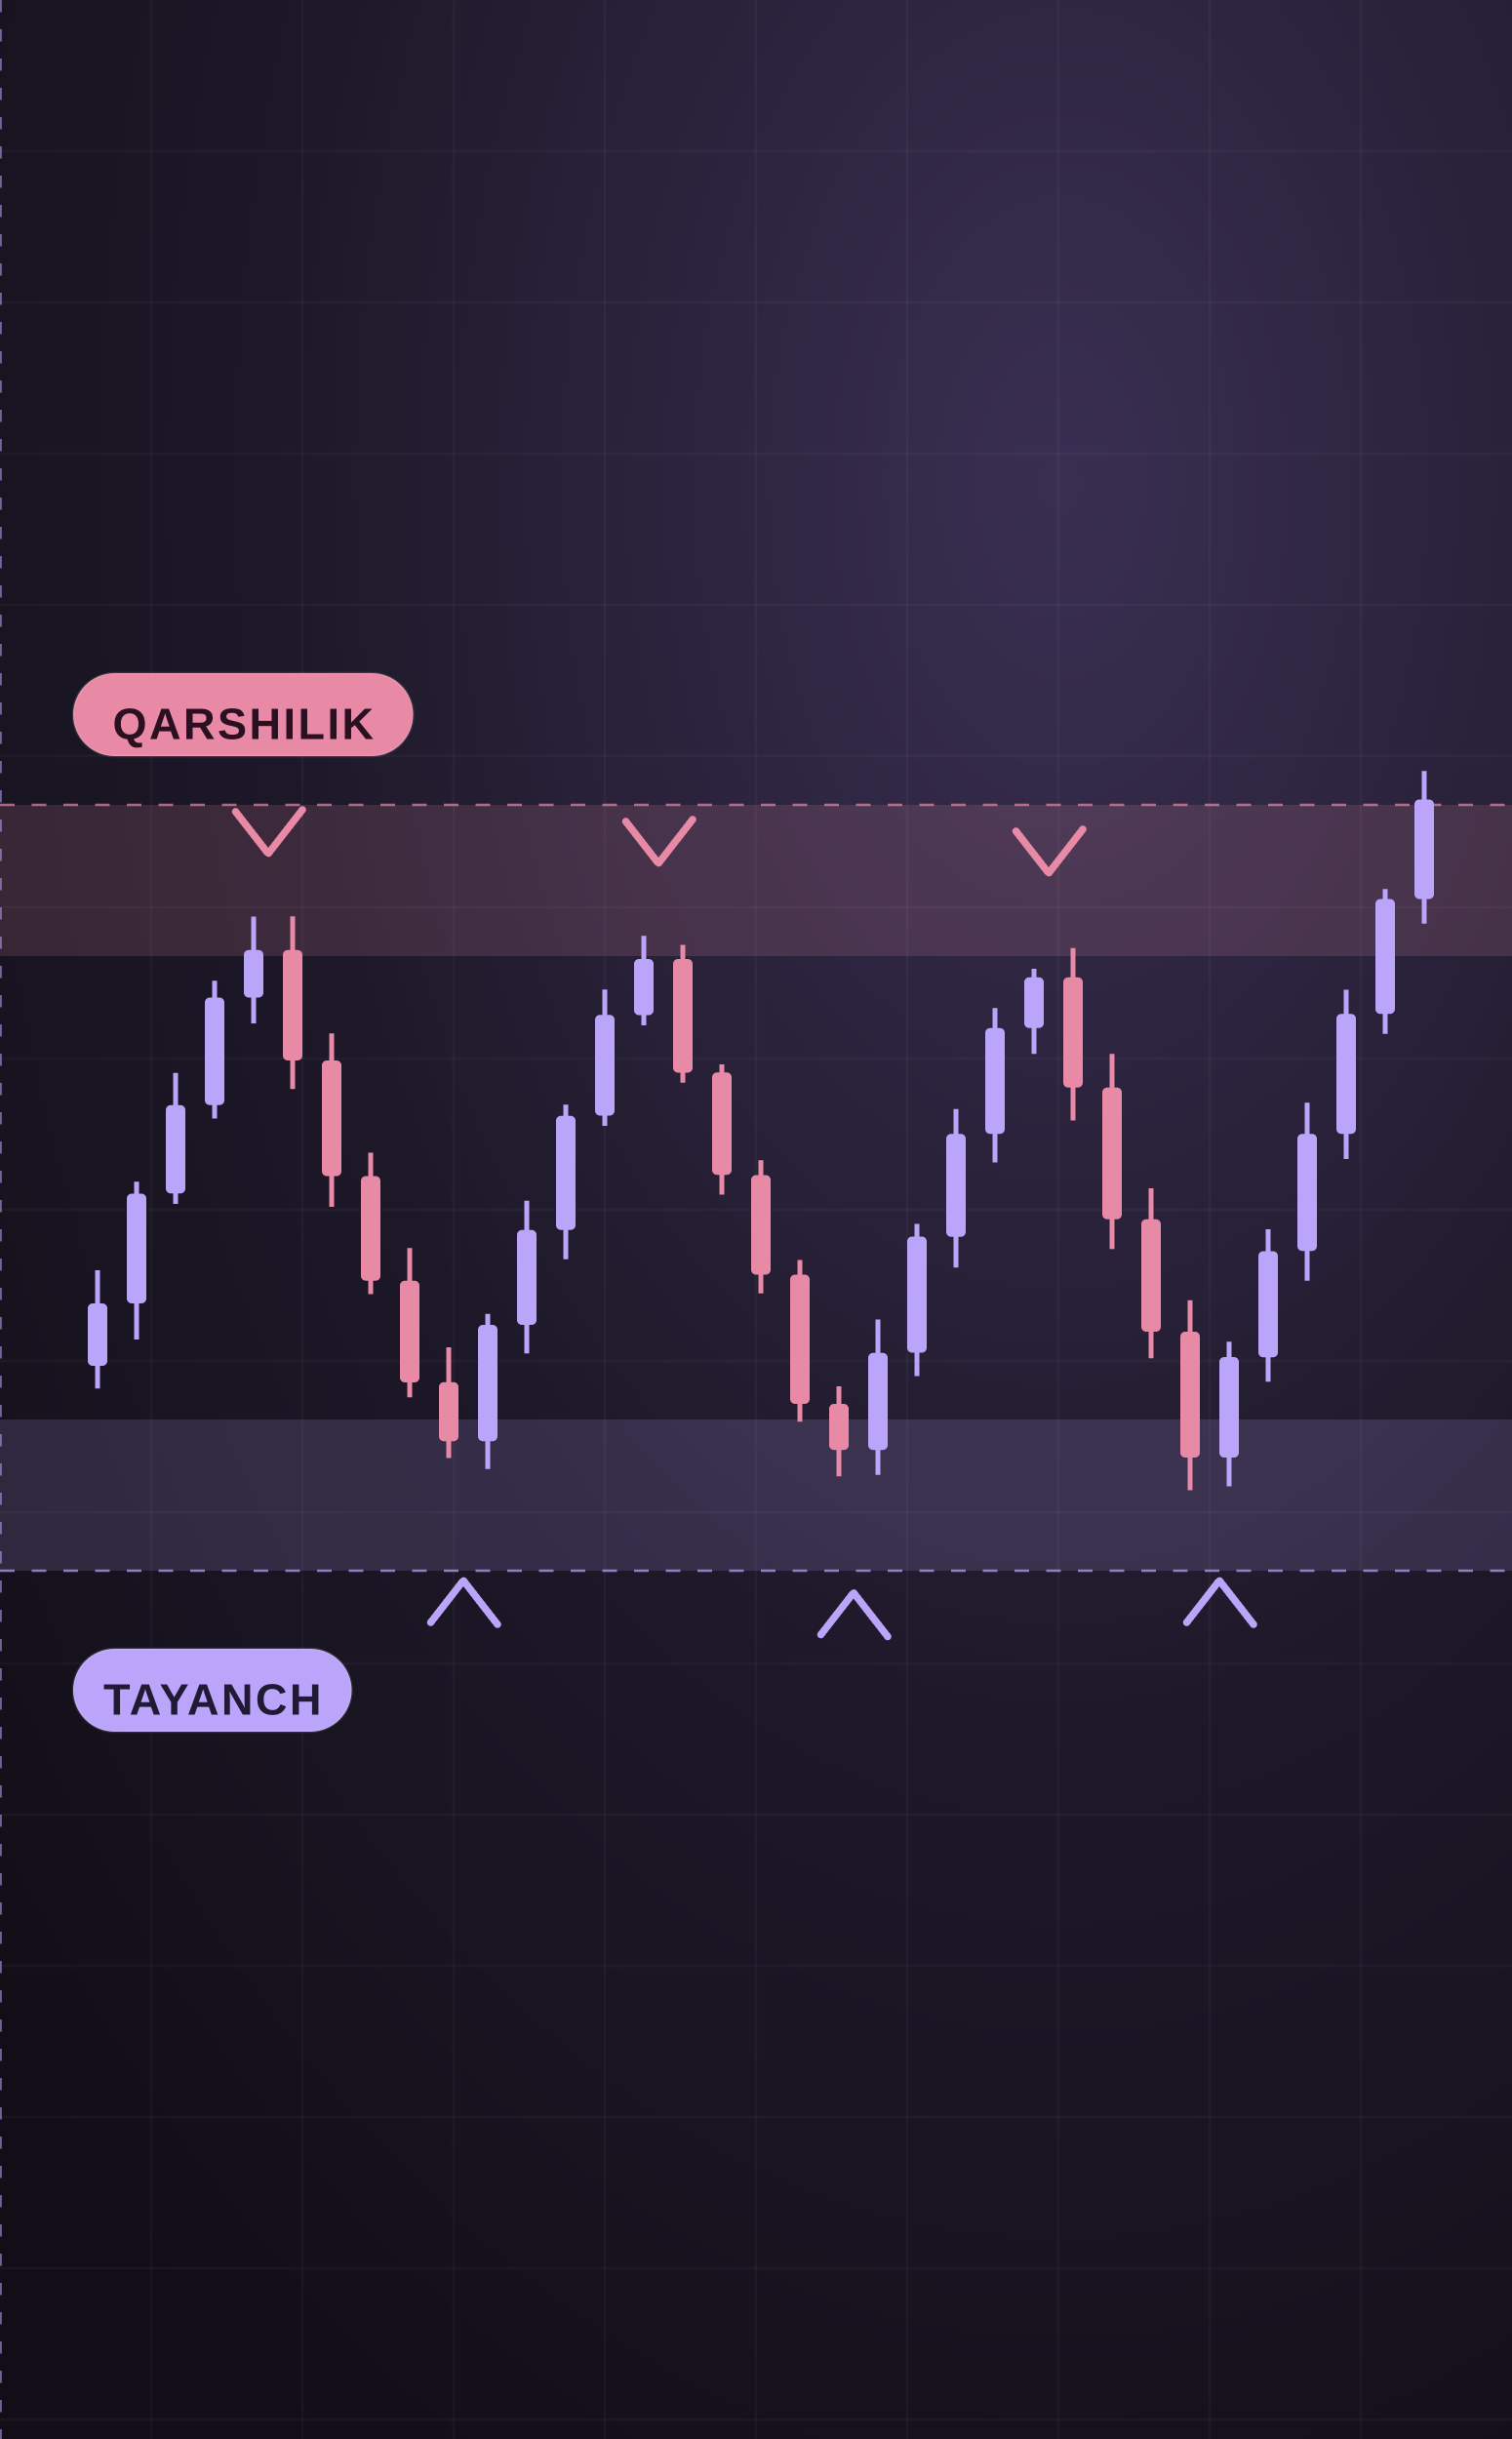
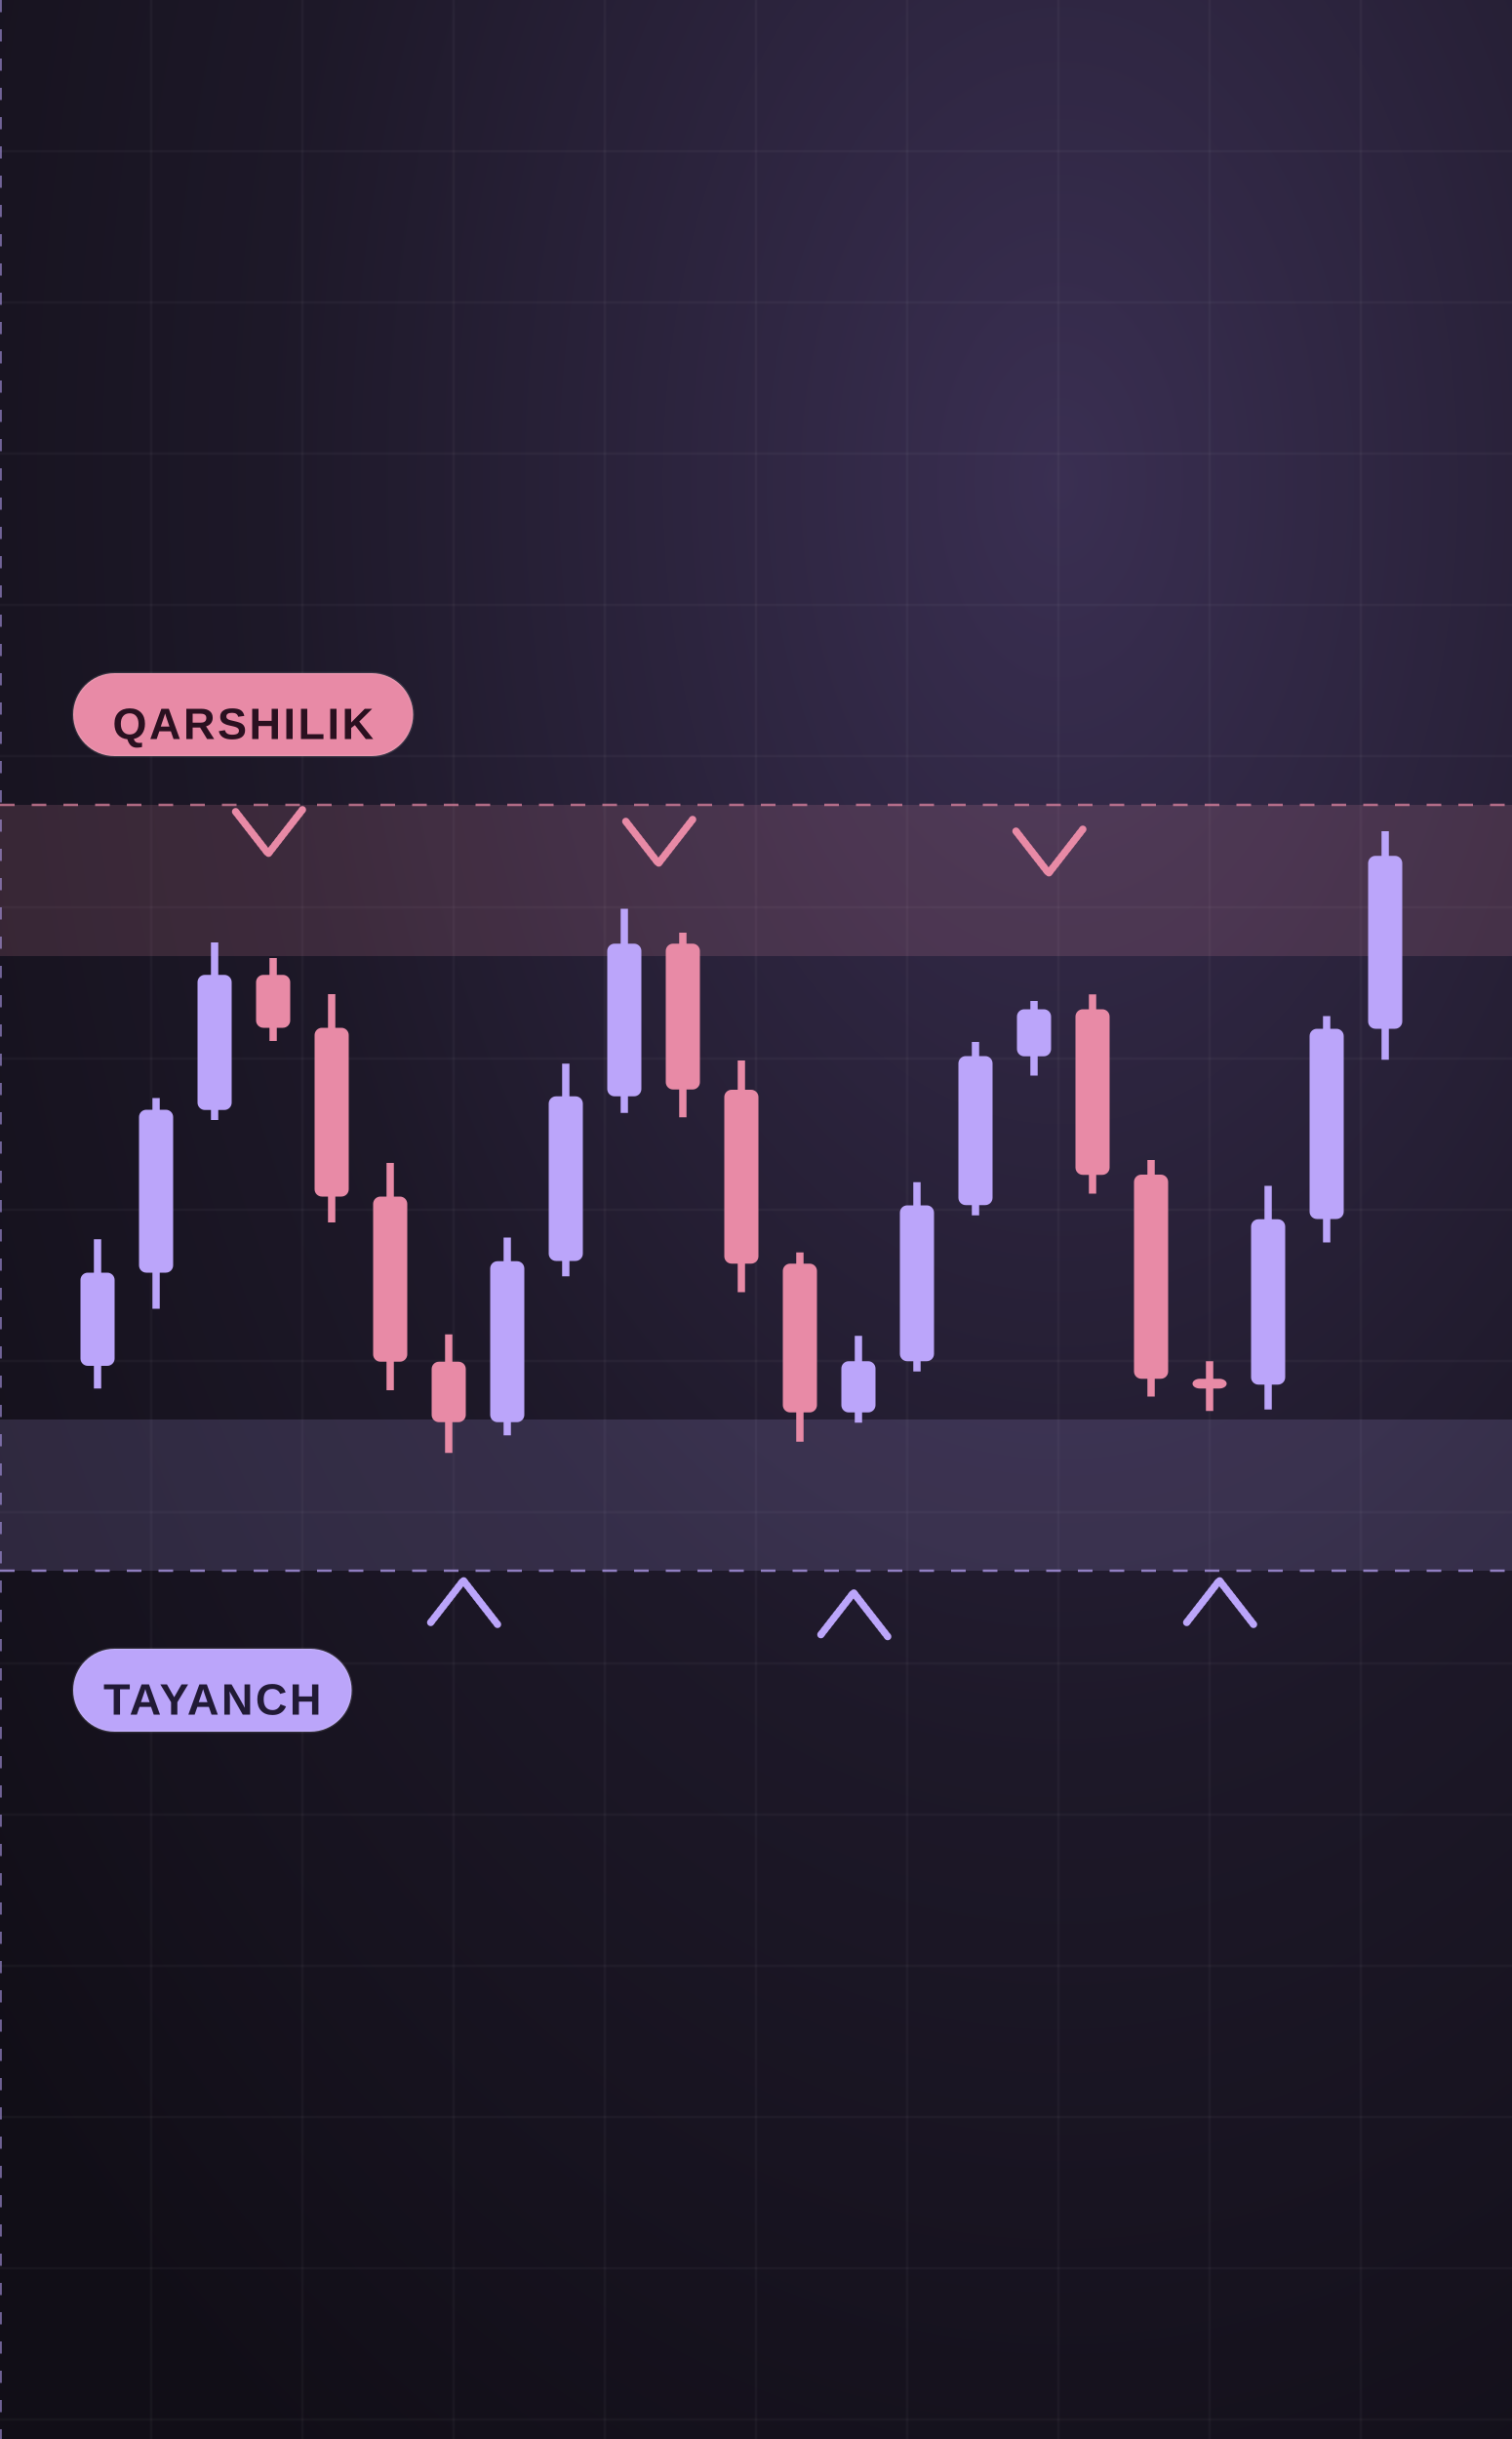
<svg xmlns="http://www.w3.org/2000/svg" width="620" height="1000" viewBox="0 0 620 1000">
  <style>
text{font-family:Arial,Helvetica,"Liberation Sans",sans-serif}
@keyframes grow{from{transform:scaleY(.05);opacity:0}to{transform:none;opacity:1}}
- @keyframes live{0%,100%{transform:none}50%{transform:scaleY(1.22)}}
+ @keyframes live{0%,100%{transform:none}50%{transform:scaleY(1.4)}}
@keyframes flo{0%,100%{transform:translateY(0)}50%{transform:translateY(-6px)}}
@keyframes br{0%,100%{opacity:.7;transform:scale(1)}50%{opacity:1;transform:scale(1.1)}}
@keyframes march{to{stroke-dashoffset:-60}}
@keyframes draw{0%{stroke-dashoffset:1;opacity:1}38%{stroke-dashoffset:0}86%{stroke-dashoffset:0;opacity:1}96%{opacity:0}100%{stroke-dashoffset:1;opacity:0}}
@keyframes bob{0%,100%{transform:none}50%{transform:scaleY(.72)}}
@keyframes dp{0%,100%{transform:scale(1)}50%{transform:scale(1.18)}}
@keyframes hl{0%,100%{opacity:.35}50%{opacity:1}}
@keyframes rin{from{opacity:0;transform:translateX(-18px)}to{opacity:1;transform:none}}
@keyframes bobx{0%,100%{transform:none}50%{transform:scaleX(.78)}}
.row{animation:rin .8s cubic-bezier(.2,.8,.2,1) both}
.barx{transform-box:fill-box;animation:bobx 2.6s ease-in-out infinite}
.cd,.bar,.dot,.glow{transform-box:fill-box}
@keyframes tick{0%,100%{transform:scaleY(1)}35%{transform:scaleY(var(--a,.7))}70%{transform:scaleY(var(--b,1.12))}}
.cd{transform-origin:50% 55%;animation:grow .7s cubic-bezier(.2,.8,.2,1) both,tick 2s ease-in-out infinite}
@keyframes stream{to{transform:translateX(-640px)}}
- .stream{animation:stream 16s linear infinite}
- .cd.live{transform-origin:50% 50%;animation:grow .7s cubic-bezier(.2,.8,.2,1) both,live 1.6s ease-in-out infinite}
+ .stream{animation:stream 8s linear infinite}
+ .cd.live{transform-origin:50% 50%;animation:grow .7s cubic-bezier(.2,.8,.2,1) both,live .9s ease-in-out infinite}
@keyframes scan{from{transform:translateX(-90px)}to{transform:translateX(710px)}}
.scan{animation:scan 6.5s cubic-bezier(.45,0,.55,1) infinite}
.chip{animation:flo 4.5s ease-in-out infinite}
.glow{transform-origin:50% 50%;animation:br 6s ease-in-out infinite}
.dash{animation:march 3.2s linear infinite}
.draw{stroke-dasharray:1;stroke-dashoffset:1;animation:draw 8s cubic-bezier(.4,0,.2,1) .3s infinite}
.bar{transform-origin:50% 100%;animation:bob 2.4s ease-in-out infinite}
.dot{transform-origin:50% 50%;animation:dp 2.2s ease-in-out infinite}
.hl{animation:hl 2.2s ease-in-out infinite}
@media (prefers-reduced-motion:reduce){*{animation:none!important}.draw{stroke-dasharray:none;stroke-dashoffset:0}.scan,.mdot{display:none}}
</style>
  <defs>
    <radialGradient id="bg" cx="70%" cy="20%" r="95%">
      <stop offset="0" stop-color="#3a2f52" />
      <stop offset=".55" stop-color="#1d1828" />
      <stop offset="1" stop-color="#110e17" />
    </radialGradient>
    <radialGradient id="glow" cx="50%" cy="50%" r="50%">
      <stop offset="0" stop-color="#a697eb" stop-opacity=".35" />
      <stop offset="1" stop-color="#a697eb" stop-opacity="0" />
    </radialGradient>
    <linearGradient id="scanG" x1="0" y1="0" x2="1" y2="0">
      <stop offset="0" stop-color="#bba5fa" stop-opacity="0" />
      <stop offset="1" stop-color="#bba5fa" stop-opacity=".2" />
    </linearGradient>
    <linearGradient id="fadeUp" x1="0" y1="0" x2="0" y2="1">
      <stop offset="0" stop-color="#bba5fa" stop-opacity=".35" />
      <stop offset="1" stop-color="#bba5fa" stop-opacity="0" />
    </linearGradient>
  </defs>
  <rect width="620" height="1000" fill="url(#bg)" />
  <line x1="62" y1="0" x2="62" y2="1000" stroke="#fff" stroke-opacity=".035" />
  <line x1="124" y1="0" x2="124" y2="1000" stroke="#fff" stroke-opacity=".035" />
  <line x1="186" y1="0" x2="186" y2="1000" stroke="#fff" stroke-opacity=".035" />
  <line x1="248" y1="0" x2="248" y2="1000" stroke="#fff" stroke-opacity=".035" />
  <line x1="310" y1="0" x2="310" y2="1000" stroke="#fff" stroke-opacity=".035" />
  <line x1="372" y1="0" x2="372" y2="1000" stroke="#fff" stroke-opacity=".035" />
  <line x1="434" y1="0" x2="434" y2="1000" stroke="#fff" stroke-opacity=".035" />
  <line x1="496" y1="0" x2="496" y2="1000" stroke="#fff" stroke-opacity=".035" />
  <line x1="558" y1="0" x2="558" y2="1000" stroke="#fff" stroke-opacity=".035" />
  <line x1="0" y1="62" x2="620" y2="62" stroke="#fff" stroke-opacity=".035" />
  <line x1="0" y1="124" x2="620" y2="124" stroke="#fff" stroke-opacity=".035" />
  <line x1="0" y1="186" x2="620" y2="186" stroke="#fff" stroke-opacity=".035" />
  <line x1="0" y1="248" x2="620" y2="248" stroke="#fff" stroke-opacity=".035" />
  <line x1="0" y1="310" x2="620" y2="310" stroke="#fff" stroke-opacity=".035" />
  <line x1="0" y1="372" x2="620" y2="372" stroke="#fff" stroke-opacity=".035" />
  <line x1="0" y1="434" x2="620" y2="434" stroke="#fff" stroke-opacity=".035" />
  <line x1="0" y1="496" x2="620" y2="496" stroke="#fff" stroke-opacity=".035" />
  <line x1="0" y1="558" x2="620" y2="558" stroke="#fff" stroke-opacity=".035" />
  <line x1="0" y1="620" x2="620" y2="620" stroke="#fff" stroke-opacity=".035" />
  <line x1="0" y1="682" x2="620" y2="682" stroke="#fff" stroke-opacity=".035" />
  <line x1="0" y1="744" x2="620" y2="744" stroke="#fff" stroke-opacity=".035" />
  <line x1="0" y1="806" x2="620" y2="806" stroke="#fff" stroke-opacity=".035" />
  <line x1="0" y1="868" x2="620" y2="868" stroke="#fff" stroke-opacity=".035" />
  <line x1="0" y1="930" x2="620" y2="930" stroke="#fff" stroke-opacity=".035" />
  <line x1="0" y1="992" x2="620" y2="992" stroke="#fff" stroke-opacity=".035" />
  <rect x="0" y="330" width="620" height="62" fill="#e88aa6" opacity=".16" />
  <line class="dash" x1="0" y1="330" x2="620" y2="330" stroke="#e88aa6" stroke-opacity=".7" stroke-dasharray="6 7" />
  <rect x="0" y="582" width="620" height="62" fill="#bba5fa" opacity=".16" />
  <line class="dash" x1="0" y1="644" x2="620" y2="644" stroke="#bba5fa" stroke-opacity=".7" stroke-dasharray="6 7" />
-   <g class="cd" style="--a:0.73;--b:1.20;animation-duration:.7s,1.67s;animation-delay:200ms,900ms">
-     <line x1="40" x2="40" y1="520.8" y2="569.3" stroke="#bba5fa" stroke-width="2" />
-     <rect x="36" y="534.4" width="8" height="25.6" rx="2" fill="#bba5fa" />
+   <g class="cd" style="--a:0.54;--b:1.34;animation-duration:.7s,0.73s;animation-delay:200ms,600ms">
+     <line x1="40" x2="40" y1="508.1" y2="569.3" stroke="#bba5fa" stroke-width="3" />
+     <rect x="33" y="521.8" width="14" height="38.2" rx="3" fill="#bba5fa" />
  </g>
-   <g class="cd" style="--a:0.61;--b:1.11;animation-duration:.7s,2.23s;animation-delay:235ms,1037ms">
-     <line x1="56" x2="56" y1="484.5" y2="549.2" stroke="#bba5fa" stroke-width="2" />
-     <rect x="52" y="489.4" width="8" height="45.0" rx="2" fill="#bba5fa" />
+   <g class="cd" style="--a:0.43;--b:1.23;animation-duration:.7s,0.95s;animation-delay:240ms,737ms">
+     <line x1="64" x2="64" y1="450.2" y2="536.6" stroke="#bba5fa" stroke-width="3" />
+     <rect x="57" y="455.0" width="14" height="66.8" rx="3" fill="#bba5fa" />
  </g>
-   <g class="cd" style="--a:0.67;--b:1.25;animation-duration:.7s,1.77s;animation-delay:270ms,1174ms">
-     <line x1="72" x2="72" y1="439.9" y2="493.6" stroke="#bba5fa" stroke-width="2" />
-     <rect x="68" y="453.1" width="8" height="36.2" rx="2" fill="#bba5fa" />
+   <g class="cd" style="--a:0.49;--b:1.40;animation-duration:.7s,0.77s;animation-delay:280ms,874ms">
+     <line x1="88" x2="88" y1="386.4" y2="459.2" stroke="#bba5fa" stroke-width="3" />
+     <rect x="81" y="399.7" width="14" height="55.4" rx="3" fill="#bba5fa" />
  </g>
-   <g class="cd" style="--a:0.69;--b:1.28;animation-duration:.7s,2.30s;animation-delay:305ms,1311ms">
-     <line x1="88" x2="88" y1="402.1" y2="458.6" stroke="#bba5fa" stroke-width="2" />
-     <rect x="84" y="409.0" width="8" height="44.1" rx="2" fill="#bba5fa" />
+   <g class="cd" style="--a:0.51;--b:1.42;animation-duration:.7s,0.98s;animation-delay:320ms,1011ms">
+     <line x1="112" x2="112" y1="392.8" y2="426.8" stroke="#e88aa6" stroke-width="3" />
+     <rect x="105" y="399.7" width="14" height="21.7" rx="3" fill="#e88aa6" />
  </g>
-   <g class="cd" style="--a:0.78;--b:1.25;animation-duration:.7s,1.31s;animation-delay:340ms,1448ms">
-     <line x1="104" x2="104" y1="375.8" y2="419.6" stroke="#bba5fa" stroke-width="2" />
-     <rect x="100" y="389.5" width="8" height="19.5" rx="2" fill="#bba5fa" />
+   <g class="cd" style="--a:0.59;--b:1.39;animation-duration:.7s,0.58s;animation-delay:360ms,1148ms">
+     <line x1="136" x2="136" y1="407.6" y2="501.2" stroke="#e88aa6" stroke-width="3" />
+     <rect x="129" y="421.4" width="14" height="69.2" rx="3" fill="#e88aa6" />
  </g>
-   <g class="cd" style="--a:0.72;--b:1.24;animation-duration:.7s,2.31s;animation-delay:375ms,1585ms">
-     <line x1="120" x2="120" y1="375.7" y2="446.5" stroke="#e88aa6" stroke-width="2" />
-     <rect x="116" y="389.5" width="8" height="45.3" rx="2" fill="#e88aa6" />
+   <g class="cd" style="--a:0.53;--b:1.38;animation-duration:.7s,0.98s;animation-delay:400ms,1285ms">
+     <line x1="160" x2="160" y1="476.8" y2="570.0" stroke="#e88aa6" stroke-width="3" />
+     <rect x="153" y="490.6" width="14" height="67.7" rx="3" fill="#e88aa6" />
  </g>
-   <g class="cd" style="--a:0.62;--b:1.11;animation-duration:.7s,1.30s;animation-delay:410ms,1722ms">
-     <line x1="136" x2="136" y1="423.7" y2="494.8" stroke="#e88aa6" stroke-width="2" />
-     <rect x="132" y="434.8" width="8" height="47.4" rx="2" fill="#e88aa6" />
+   <g class="cd" style="--a:0.44;--b:1.24;animation-duration:.7s,0.58s;animation-delay:440ms,622ms">
+     <line x1="184" x2="184" y1="547.1" y2="595.7" stroke="#e88aa6" stroke-width="3" />
+     <rect x="177" y="558.3" width="14" height="24.8" rx="3" fill="#e88aa6" />
  </g>
-   <g class="cd" style="--a:0.58;--b:1.15;animation-duration:.7s,1.77s;animation-delay:445ms,1859ms">
-     <line x1="152" x2="152" y1="472.6" y2="530.6" stroke="#e88aa6" stroke-width="2" />
-     <rect x="148" y="482.2" width="8" height="42.9" rx="2" fill="#e88aa6" />
+   <g class="cd" style="--a:0.41;--b:1.28;animation-duration:.7s,0.77s;animation-delay:480ms,759ms">
+     <line x1="208" x2="208" y1="507.4" y2="588.5" stroke="#bba5fa" stroke-width="3" />
+     <rect x="201" y="517.1" width="14" height="66.0" rx="3" fill="#bba5fa" />
  </g>
-   <g class="cd" style="--a:0.74;--b:1.21;animation-duration:.7s,1.23s;animation-delay:480ms,1996ms">
-     <line x1="168" x2="168" y1="511.7" y2="572.9" stroke="#e88aa6" stroke-width="2" />
-     <rect x="164" y="525.1" width="8" height="41.7" rx="2" fill="#e88aa6" />
+   <g class="cd" style="--a:0.55;--b:1.35;animation-duration:.7s,0.55s;animation-delay:520ms,896ms">
+     <line x1="232" x2="232" y1="436.1" y2="523.3" stroke="#bba5fa" stroke-width="3" />
+     <rect x="225" y="449.5" width="14" height="67.5" rx="3" fill="#bba5fa" />
  </g>
-   <g class="cd" style="--a:0.51;--b:1.15;animation-duration:.7s,1.67s;animation-delay:515ms,2133ms">
-     <line x1="184" x2="184" y1="552.4" y2="597.8" stroke="#e88aa6" stroke-width="2" />
-     <rect x="180" y="566.7" width="8" height="24.2" rx="2" fill="#e88aa6" />
+   <g class="cd" style="--a:0.35;--b:1.28;animation-duration:.7s,0.73s;animation-delay:560ms,1033ms">
+     <line x1="256" x2="256" y1="372.6" y2="456.3" stroke="#bba5fa" stroke-width="3" />
+     <rect x="249" y="386.9" width="14" height="62.6" rx="3" fill="#bba5fa" />
  </g>
-   <g class="cd" style="--a:0.70;--b:1.26;animation-duration:.7s,2.10s;animation-delay:550ms,970ms">
-     <line x1="200" x2="200" y1="538.7" y2="602.3" stroke="#bba5fa" stroke-width="2" />
-     <rect x="196" y="543.2" width="8" height="47.7" rx="2" fill="#bba5fa" />
+   <g class="cd" style="--a:0.52;--b:1.40;animation-duration:.7s,0.90s;animation-delay:600ms,1170ms">
+     <line x1="280" x2="280" y1="382.4" y2="458.1" stroke="#e88aa6" stroke-width="3" />
+     <rect x="273" y="386.9" width="14" height="59.8" rx="3" fill="#e88aa6" />
  </g>
-   <g class="cd" style="--a:0.74;--b:1.16;animation-duration:.7s,1.52s;animation-delay:585ms,1107ms">
-     <line x1="216" x2="216" y1="492.3" y2="554.9" stroke="#bba5fa" stroke-width="2" />
-     <rect x="212" y="504.3" width="8" height="38.9" rx="2" fill="#bba5fa" />
+   <g class="cd" style="--a:0.55;--b:1.30;animation-duration:.7s,0.67s;animation-delay:640ms,1307ms">
+     <line x1="304" x2="304" y1="434.8" y2="529.8" stroke="#e88aa6" stroke-width="3" />
+     <rect x="297" y="446.8" width="14" height="71.3" rx="3" fill="#e88aa6" />
  </g>
-   <g class="cd" style="--a:0.73;--b:1.17;animation-duration:.7s,1.92s;animation-delay:620ms,1244ms">
-     <line x1="232" x2="232" y1="452.9" y2="516.3" stroke="#bba5fa" stroke-width="2" />
-     <rect x="228" y="457.5" width="8" height="46.8" rx="2" fill="#bba5fa" />
+   <g class="cd" style="--a:0.54;--b:1.30;animation-duration:.7s,0.83s;animation-delay:680ms,644ms">
+     <line x1="328" x2="328" y1="513.5" y2="591.1" stroke="#e88aa6" stroke-width="3" />
+     <rect x="321" y="518.1" width="14" height="61.0" rx="3" fill="#e88aa6" />
  </g>
-   <g class="cd" style="--a:0.80;--b:1.12;animation-duration:.7s,2.31s;animation-delay:655ms,1381ms">
-     <line x1="248" x2="248" y1="405.7" y2="461.6" stroke="#bba5fa" stroke-width="2" />
-     <rect x="244" y="416.1" width="8" height="41.3" rx="2" fill="#bba5fa" />
+   <g class="cd" style="--a:0.60;--b:1.25;animation-duration:.7s,0.98s;animation-delay:720ms,781ms">
+     <line x1="352" x2="352" y1="547.7" y2="583.3" stroke="#bba5fa" stroke-width="3" />
+     <rect x="345" y="558.1" width="14" height="21.0" rx="3" fill="#bba5fa" />
  </g>
-   <g class="cd" style="--a:0.70;--b:1.10;animation-duration:.7s,1.69s;animation-delay:690ms,1518ms">
-     <line x1="264" x2="264" y1="383.7" y2="420.4" stroke="#bba5fa" stroke-width="2" />
-     <rect x="260" y="393.2" width="8" height="23.0" rx="2" fill="#bba5fa" />
+   <g class="cd" style="--a:0.52;--b:1.22;animation-duration:.7s,0.73s;animation-delay:760ms,918ms">
+     <line x1="376" x2="376" y1="484.7" y2="562.3" stroke="#bba5fa" stroke-width="3" />
+     <rect x="369" y="494.2" width="14" height="63.9" rx="3" fill="#bba5fa" />
  </g>
-   <g class="cd" style="--a:0.57;--b:1.17;animation-duration:.7s,2.05s;animation-delay:725ms,1655ms">
-     <line x1="280" x2="280" y1="387.4" y2="443.9" stroke="#e88aa6" stroke-width="2" />
-     <rect x="276" y="393.2" width="8" height="46.6" rx="2" fill="#e88aa6" />
+   <g class="cd" style="--a:0.40;--b:1.30;animation-duration:.7s,0.88s;animation-delay:800ms,1055ms">
+     <line x1="400" x2="400" y1="427.2" y2="498.3" stroke="#bba5fa" stroke-width="3" />
+     <rect x="393" y="433.0" width="14" height="61.1" rx="3" fill="#bba5fa" />
  </g>
-   <g class="cd" style="--a:0.51;--b:1.19;animation-duration:.7s,2.40s;animation-delay:760ms,1792ms">
-     <line x1="296" x2="296" y1="436.4" y2="489.8" stroke="#e88aa6" stroke-width="2" />
-     <rect x="292" y="439.7" width="8" height="42.0" rx="2" fill="#e88aa6" />
+   <g class="cd" style="--a:0.35;--b:1.33;animation-duration:.7s,1.02s;animation-delay:840ms,1192ms">
+     <line x1="424" x2="424" y1="410.4" y2="441.0" stroke="#bba5fa" stroke-width="3" />
+     <rect x="417" y="413.8" width="14" height="19.3" rx="3" fill="#bba5fa" />
  </g>
-   <g class="cd" style="--a:0.64;--b:1.23;animation-duration:.7s,1.73s;animation-delay:795ms,1929ms">
-     <line x1="312" x2="312" y1="475.7" y2="530.3" stroke="#e88aa6" stroke-width="2" />
-     <rect x="308" y="481.8" width="8" height="40.8" rx="2" fill="#e88aa6" />
+   <g class="cd" style="--a:0.46;--b:1.38;animation-duration:.7s,0.75s;animation-delay:880ms,1329ms">
+     <line x1="448" x2="448" y1="407.7" y2="489.4" stroke="#e88aa6" stroke-width="3" />
+     <rect x="441" y="413.8" width="14" height="67.9" rx="3" fill="#e88aa6" />
  </g>
-   <g class="cd" style="--a:0.73;--b:1.15;animation-duration:.7s,2.05s;animation-delay:830ms,2066ms">
-     <line x1="328" x2="328" y1="516.6" y2="582.9" stroke="#e88aa6" stroke-width="2" />
-     <rect x="324" y="522.6" width="8" height="53.0" rx="2" fill="#e88aa6" />
+   <g class="cd" style="--a:0.54;--b:1.28;animation-duration:.7s,0.88s;animation-delay:920ms,666ms">
+     <line x1="472" x2="472" y1="475.6" y2="572.6" stroke="#e88aa6" stroke-width="3" />
+     <rect x="465" y="481.6" width="14" height="83.7" rx="3" fill="#e88aa6" />
  </g>
-   <g class="cd" style="--a:0.54;--b:1.24;animation-duration:.7s,2.36s;animation-delay:865ms,903ms">
-     <line x1="344" x2="344" y1="568.4" y2="605.3" stroke="#e88aa6" stroke-width="2" />
-     <rect x="340" y="575.6" width="8" height="18.9" rx="2" fill="#e88aa6" />
+   <g class="cd" style="--a:0.38;--b:1.38;animation-duration:.7s,1.00s;animation-delay:960ms,803ms">
+     <line x1="496" x2="496" y1="558.1" y2="578.5" stroke="#e88aa6" stroke-width="3" />
+     <rect x="489" y="565.3" width="14" height="4.0" rx="3" fill="#e88aa6" />
  </g>
-   <g class="cd" style="--a:0.54;--b:1.13;animation-duration:.7s,1.65s;animation-delay:900ms,1040ms">
-     <line x1="360" x2="360" y1="541.0" y2="604.7" stroke="#bba5fa" stroke-width="2" />
-     <rect x="356" y="554.7" width="8" height="39.8" rx="2" fill="#bba5fa" />
+   <g class="cd" style="--a:0.38;--b:1.26;animation-duration:.7s,0.72s;animation-delay:1000ms,940ms">
+     <line x1="520" x2="520" y1="486.2" y2="577.9" stroke="#bba5fa" stroke-width="3" />
+     <rect x="513" y="499.9" width="14" height="67.8" rx="3" fill="#bba5fa" />
  </g>
-   <g class="cd" style="--a:0.51;--b:1.12;animation-duration:.7s,1.93s;animation-delay:935ms,1177ms">
-     <line x1="376" x2="376" y1="501.8" y2="564.2" stroke="#bba5fa" stroke-width="2" />
-     <rect x="372" y="507.0" width="8" height="47.6" rx="2" fill="#bba5fa" />
+   <g class="cd" style="--a:0.35;--b:1.24;animation-duration:.7s,0.83s;animation-delay:1040ms,1077ms">
+     <line x1="544" x2="544" y1="416.6" y2="509.4" stroke="#bba5fa" stroke-width="3" />
+     <rect x="537" y="421.8" width="14" height="78.0" rx="3" fill="#bba5fa" />
  </g>
-   <g class="cd" style="--a:0.54;--b:1.27;animation-duration:.7s,2.19s;animation-delay:970ms,1314ms">
-     <line x1="392" x2="392" y1="454.7" y2="519.7" stroke="#bba5fa" stroke-width="2" />
-     <rect x="388" y="464.9" width="8" height="42.2" rx="2" fill="#bba5fa" />
-   </g>
-   <g class="cd" style="--a:0.77;--b:1.23;animation-duration:.7s,1.44s;animation-delay:1005ms,1451ms">
-     <line x1="408" x2="408" y1="413.3" y2="476.6" stroke="#bba5fa" stroke-width="2" />
-     <rect x="404" y="421.5" width="8" height="43.4" rx="2" fill="#bba5fa" />
-   </g>
-   <g class="cd" style="--a:0.61;--b:1.28;animation-duration:.7s,1.68s;animation-delay:1040ms,1588ms">
-     <line x1="424" x2="424" y1="397.2" y2="432.1" stroke="#bba5fa" stroke-width="2" />
-     <rect x="420" y="400.7" width="8" height="20.8" rx="2" fill="#bba5fa" />
-   </g>
-   <g class="cd" style="--a:0.52;--b:1.29;animation-duration:.7s,1.90s;animation-delay:1075ms,1725ms">
-     <line x1="440" x2="440" y1="388.7" y2="459.4" stroke="#e88aa6" stroke-width="2" />
-     <rect x="436" y="400.7" width="8" height="45.2" rx="2" fill="#e88aa6" />
-   </g>
-   <g class="cd" style="--a:0.62;--b:1.09;animation-duration:.7s,1.11s;animation-delay:1110ms,1862ms">
-     <line x1="456" x2="456" y1="432.1" y2="512.1" stroke="#e88aa6" stroke-width="2" />
-     <rect x="452" y="445.9" width="8" height="54.0" rx="2" fill="#e88aa6" />
-   </g>
-   <g class="cd" style="--a:0.68;--b:1.21;animation-duration:.7s,1.30s;animation-delay:1145ms,1999ms">
-     <line x1="472" x2="472" y1="487.2" y2="556.9" stroke="#e88aa6" stroke-width="2" />
-     <rect x="468" y="499.9" width="8" height="46.1" rx="2" fill="#e88aa6" />
-   </g>
-   <g class="cd" style="--a:0.46;--b:1.28;animation-duration:.7s,1.48s;animation-delay:1180ms,2136ms">
-     <line x1="488" x2="488" y1="533.1" y2="611.0" stroke="#e88aa6" stroke-width="2" />
-     <rect x="484" y="546.0" width="8" height="51.6" rx="2" fill="#e88aa6" />
-   </g>
-   <g class="cd" style="--a:0.79;--b:1.15;animation-duration:.7s,2.15s;animation-delay:1215ms,973ms">
-     <line x1="504" x2="504" y1="550.1" y2="609.4" stroke="#bba5fa" stroke-width="2" />
-     <rect x="500" y="556.4" width="8" height="41.2" rx="2" fill="#bba5fa" />
-   </g>
-   <g class="cd" style="--a:0.72;--b:1.12;animation-duration:.7s,2.30s;animation-delay:1250ms,1110ms">
-     <line x1="520" x2="520" y1="504.0" y2="566.5" stroke="#bba5fa" stroke-width="2" />
-     <rect x="516" y="513.0" width="8" height="43.5" rx="2" fill="#bba5fa" />
-   </g>
-   <g class="cd" style="--a:0.73;--b:1.26;animation-duration:.7s,2.44s;animation-delay:1285ms,1247ms">
-     <line x1="536" x2="536" y1="452.1" y2="525.1" stroke="#bba5fa" stroke-width="2" />
-     <rect x="532" y="464.9" width="8" height="48.0" rx="2" fill="#bba5fa" />
-   </g>
-   <g class="cd" style="--a:0.58;--b:1.20;animation-duration:.7s,1.57s;animation-delay:1320ms,1384ms">
-     <line x1="552" x2="552" y1="405.8" y2="475.2" stroke="#bba5fa" stroke-width="2" />
-     <rect x="548" y="415.7" width="8" height="49.2" rx="2" fill="#bba5fa" />
-   </g>
-   <g class="cd" style="--a:0.73;--b:1.23;animation-duration:.7s,1.68s;animation-delay:1355ms,1521ms">
-     <line x1="568" x2="568" y1="364.5" y2="423.9" stroke="#bba5fa" stroke-width="2" />
-     <rect x="564" y="368.6" width="8" height="47.1" rx="2" fill="#bba5fa" />
-   </g>
-   <g class="cd live" style="--a:0.61;--b:1.22;animation-duration:.7s,1.78s;animation-delay:1390ms,1658ms">
-     <line x1="584" x2="584" y1="316.1" y2="378.7" stroke="#bba5fa" stroke-width="2" />
-     <rect x="580" y="327.8" width="8" height="40.8" rx="2" fill="#bba5fa" />
+   <g class="cd live" style="--a:0.38;--b:1.42;animation-duration:.7s,0.94s;animation-delay:1080ms,1214ms">
+     <line x1="568" x2="568" y1="340.8" y2="434.5" stroke="#bba5fa" stroke-width="3" />
+     <rect x="561" y="350.9" width="14" height="70.9" rx="3" fill="#bba5fa" />
  </g>
  <g class="chip" style="animation-delay:-3s">
    <rect x="30" y="276" width="139.4" height="34" rx="17" fill="#e88aa6" stroke="#fff" stroke-opacity=".12" />
    <text x="99.7" y="303" text-anchor="middle" font-size="18" font-weight="700" fill="#2a1020" letter-spacing="1">QARSHILIK</text>
  </g>
  <g class="chip" style="animation-delay:-3s">
    <rect x="30" y="676" width="114.2" height="34" rx="17" fill="#bba5fa" stroke="#fff" stroke-opacity=".12" />
    <text x="87.1" y="703" text-anchor="middle" font-size="18" font-weight="700" fill="#211a35" letter-spacing="1">TAYANCH</text>
  </g>
  <path class="draw" pathLength="1" d="M176 666 l14 -18 l14 18" fill="none" stroke="#bba5fa" stroke-width="3" stroke-linecap="round" stroke-linejoin="round" />
  <path class="draw" pathLength="1" d="M336 671 l14 -18 l14 18" fill="none" stroke="#bba5fa" stroke-width="3" stroke-linecap="round" stroke-linejoin="round" />
  <path class="draw" pathLength="1" d="M486 666 l14 -18 l14 18" fill="none" stroke="#bba5fa" stroke-width="3" stroke-linecap="round" stroke-linejoin="round" />
  <path class="draw" pathLength="1" d="M96 332 l14 18 l14 -18" fill="none" stroke="#e88aa6" stroke-width="3" stroke-linecap="round" stroke-linejoin="round" />
  <path class="draw" pathLength="1" d="M256 336 l14 18 l14 -18" fill="none" stroke="#e88aa6" stroke-width="3" stroke-linecap="round" stroke-linejoin="round" />
  <path class="draw" pathLength="1" d="M416 340 l14 18 l14 -18" fill="none" stroke="#e88aa6" stroke-width="3" stroke-linecap="round" stroke-linejoin="round" />
  <g class="scan">
    <rect x="-70" y="0" width="70" height="1000" fill="url(#scanG)" />
    <line x1="0" y1="0" x2="0" y2="1000" stroke="#bba5fa" stroke-opacity=".55" stroke-width="1.5" stroke-dasharray="5 7" />
  </g>
</svg>
